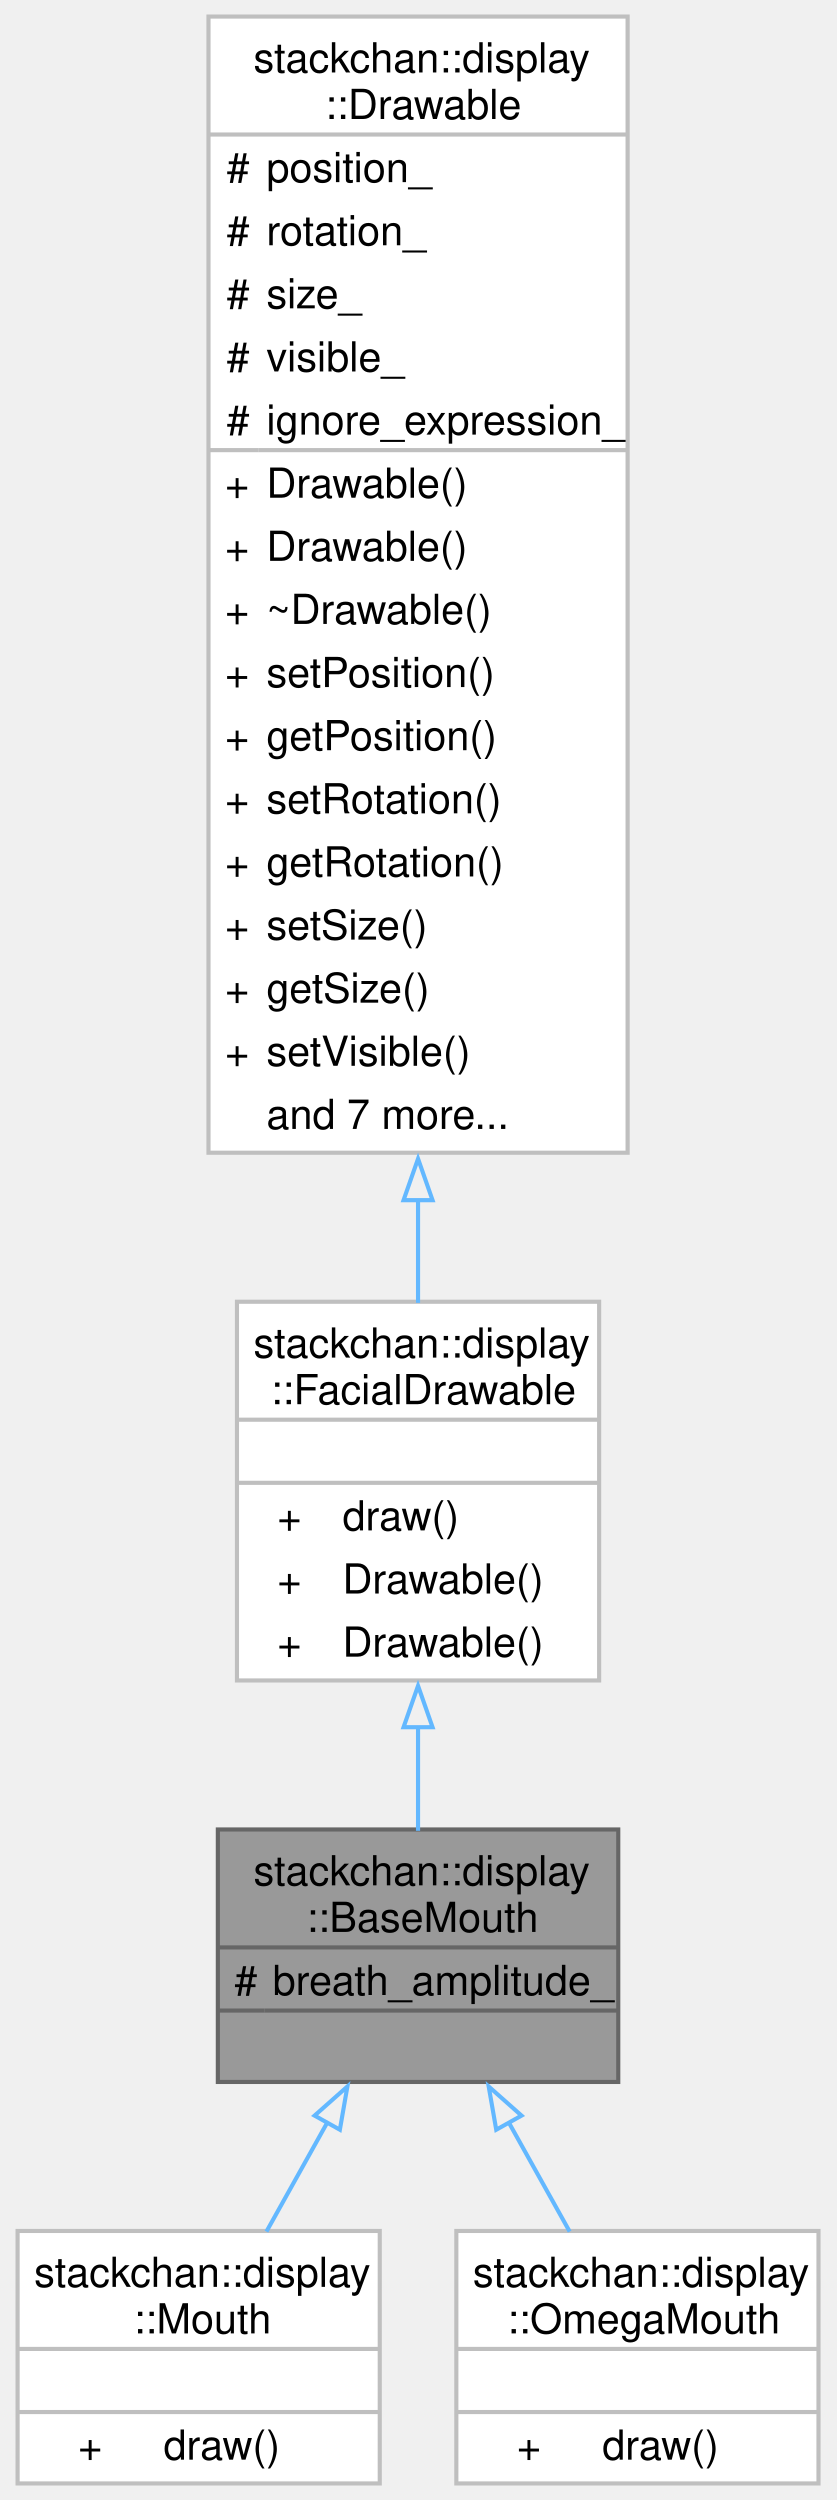
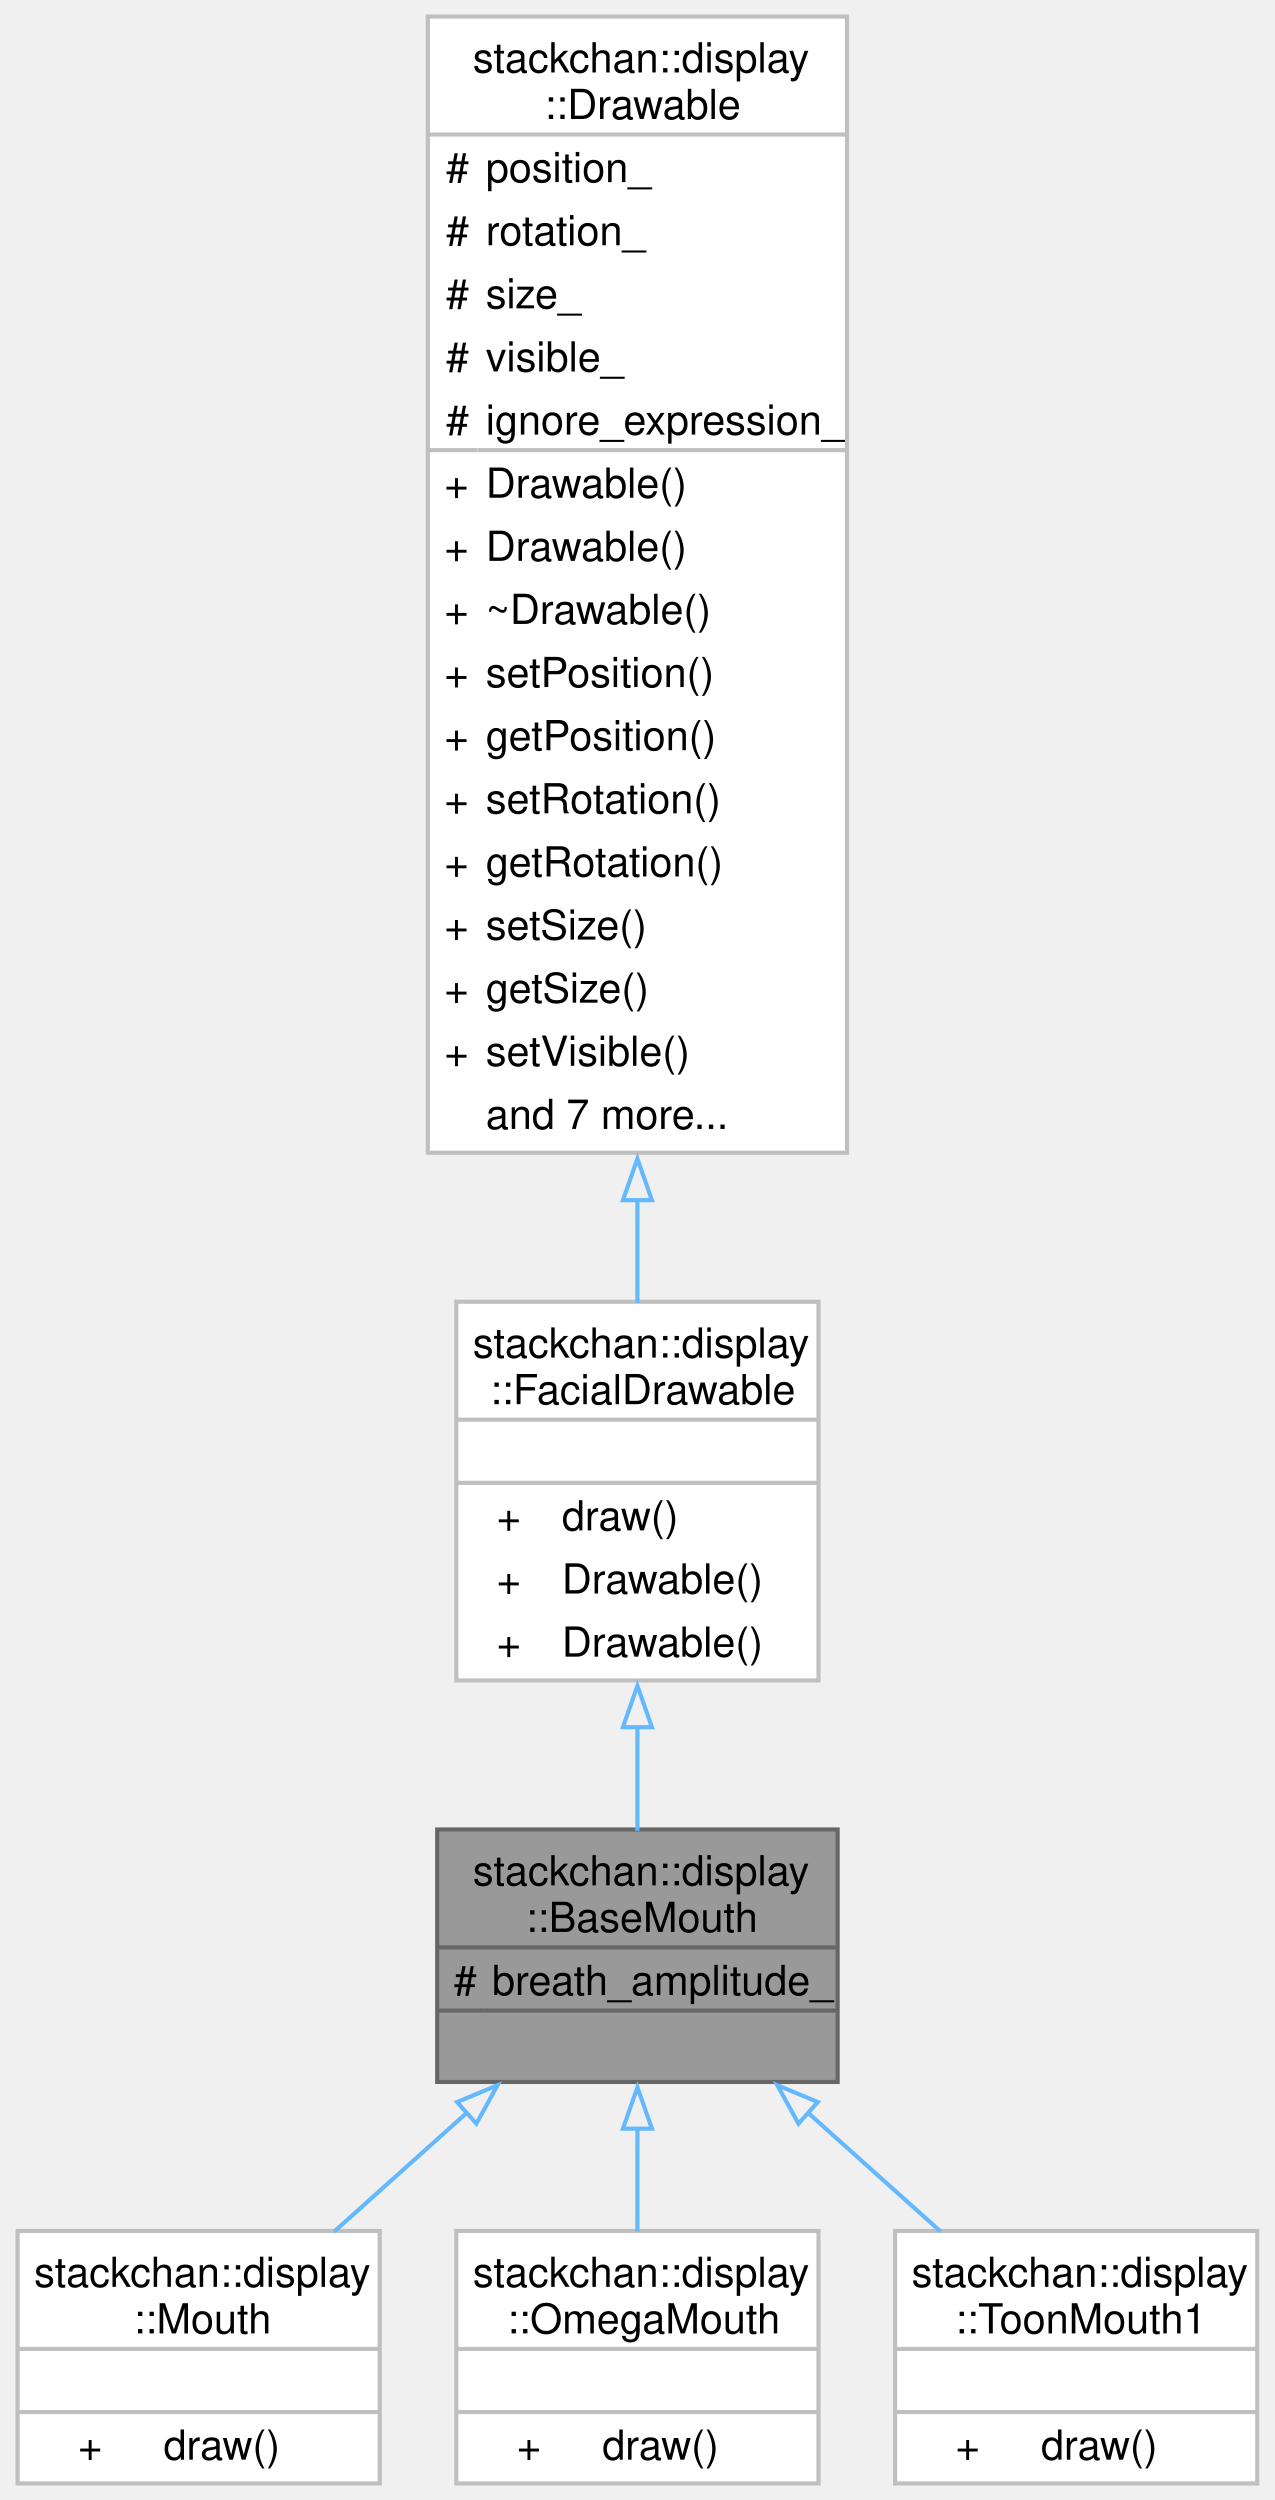
- <svg xmlns="http://www.w3.org/2000/svg" xmlns:xlink="http://www.w3.org/1999/xlink" width="202pt" height="604pt" viewBox="0.00 0.00 201.50 604.00">
+ <svg xmlns="http://www.w3.org/2000/svg" xmlns:xlink="http://www.w3.org/1999/xlink" width="308pt" height="604pt" viewBox="0.00 0.00 307.50 604.00">
  <g id="graph0" class="graph" transform="scale(1 1) rotate(0) translate(4 600)">
    <g id="Node000001" class="node">
      <g id="a_Node000001">
        <a xlink:title=" ">
-           <polygon fill="#999999" stroke="none" points="145.12,-158 48.38,-158 48.38,-97 145.12,-97 145.12,-158" />
-           <text text-anchor="start" x="57" y="-144.5" font-family="Helvetica,sans-Serif" font-size="10.00">stackchan::display</text>
-           <text text-anchor="start" x="69.75" y="-133.25" font-family="Helvetica,sans-Serif" font-size="10.00">::BaseMouth</text>
-           <text text-anchor="start" x="52.38" y="-118" font-family="Helvetica,sans-Serif" font-size="10.00">#</text>
-           <text text-anchor="start" x="61.62" y="-118" font-family="Helvetica,sans-Serif" font-size="10.00">breath_amplitude_</text>
-           <text text-anchor="start" x="95.25" y="-102.75" font-family="Helvetica,sans-Serif" font-size="10.00"> </text>
-           <polygon fill="#666666" stroke="#666666" points="48.38,-129.5 48.38,-129.5 145.12,-129.5 145.12,-129.5 48.38,-129.5" />
-           <polygon fill="#666666" stroke="#666666" points="48.38,-114.25 48.38,-114.25 59.62,-114.25 59.62,-114.25 48.38,-114.25" />
-           <polygon fill="#666666" stroke="#666666" points="59.62,-114.25 59.62,-114.25 145.12,-114.25 145.12,-114.25 59.62,-114.25" />
-           <polygon fill="none" stroke="#666666" points="48.38,-97 48.38,-158 145.12,-158 145.12,-97 48.38,-97" />
+           <polygon fill="#999999" stroke="none" points="198.12,-158 101.38,-158 101.38,-97 198.12,-97 198.12,-158" />
+           <text text-anchor="start" x="110" y="-144.5" font-family="Helvetica,sans-Serif" font-size="10.00">stackchan::display</text>
+           <text text-anchor="start" x="122.75" y="-133.25" font-family="Helvetica,sans-Serif" font-size="10.00">::BaseMouth</text>
+           <text text-anchor="start" x="105.38" y="-118" font-family="Helvetica,sans-Serif" font-size="10.00">#</text>
+           <text text-anchor="start" x="114.62" y="-118" font-family="Helvetica,sans-Serif" font-size="10.00">breath_amplitude_</text>
+           <text text-anchor="start" x="148.25" y="-102.75" font-family="Helvetica,sans-Serif" font-size="10.00"> </text>
+           <polygon fill="#666666" stroke="#666666" points="101.38,-129.5 101.38,-129.5 198.12,-129.5 198.12,-129.5 101.38,-129.5" />
+           <polygon fill="#666666" stroke="#666666" points="101.38,-114.25 101.38,-114.25 112.62,-114.25 112.62,-114.25 101.38,-114.25" />
+           <polygon fill="#666666" stroke="#666666" points="112.62,-114.25 112.62,-114.25 198.12,-114.25 198.12,-114.25 112.62,-114.25" />
+           <polygon fill="none" stroke="#666666" points="101.38,-97 101.38,-158 198.12,-158 198.12,-97 101.38,-97" />
        </a>
      </g>
    </g>
    <g id="Node000004" class="node">
      <g id="a_Node000004">
        <a xlink:href="classstackchan_1_1display_1_1_mouth.html" target="_top" xlink:title=" ">
          <polygon fill="white" stroke="none" points="87.5,-61 0,-61 0,0 87.5,0 87.5,-61" />
          <text text-anchor="start" x="4" y="-47.5" font-family="Helvetica,sans-Serif" font-size="10.00">stackchan::display</text>
          <text text-anchor="start" x="28" y="-36.25" font-family="Helvetica,sans-Serif" font-size="10.00">::Mouth</text>
          <text text-anchor="start" x="42.25" y="-21" font-family="Helvetica,sans-Serif" font-size="10.00"> </text>
          <text text-anchor="start" x="14.62" y="-5.75" font-family="Helvetica,sans-Serif" font-size="10.00">+</text>
          <text text-anchor="start" x="35.25" y="-5.75" font-family="Helvetica,sans-Serif" font-size="10.00">draw()</text>
          <polygon fill="#bfbfbf" stroke="#bfbfbf" points="0,-32.5 0,-32.5 87.5,-32.5 87.5,-32.5 0,-32.5" />
          <polygon fill="#bfbfbf" stroke="#bfbfbf" points="0,-17.25 0,-17.25 87.5,-17.25 87.5,-17.25 0,-17.25" />
          <polygon fill="none" stroke="#bfbfbf" points="0,0 0,-61 87.5,-61 87.5,0 0,0" />
        </a>
      </g>
    </g>
    <g id="edge3_Node000001_Node000004" class="edge">
      <g id="a_edge3_Node000001_Node000004">
        <a xlink:title=" ">
-           <path fill="none" stroke="#63b8ff" d="M74.95,-87.43C69.99,-78.54 64.81,-69.25 60.12,-60.85" />
-           <polygon fill="none" stroke="#63b8ff" points="71.75,-88.87 79.68,-95.9 77.86,-85.46 71.75,-88.87" />
+           <path fill="none" stroke="#63b8ff" d="M108.7,-89.71C98.03,-80.15 86.67,-69.97 76.49,-60.85" />
+           <polygon fill="none" stroke="#63b8ff" points="106.17,-92.14 115.95,-96.21 110.84,-86.93 106.17,-92.14" />
        </a>
      </g>
    </g>
    <g id="Node000005" class="node">
      <g id="a_Node000005">
        <a xlink:href="classstackchan_1_1display_1_1_omega_mouth.html" target="_top" xlink:title=" ">
          <polygon fill="white" stroke="none" points="193.5,-61 106,-61 106,0 193.5,0 193.5,-61" />
          <text text-anchor="start" x="110" y="-47.5" font-family="Helvetica,sans-Serif" font-size="10.00">stackchan::display</text>
          <text text-anchor="start" x="118.25" y="-36.25" font-family="Helvetica,sans-Serif" font-size="10.00">::OmegaMouth</text>
          <text text-anchor="start" x="148.25" y="-21" font-family="Helvetica,sans-Serif" font-size="10.00"> </text>
          <text text-anchor="start" x="120.62" y="-5.75" font-family="Helvetica,sans-Serif" font-size="10.00">+</text>
          <text text-anchor="start" x="141.25" y="-5.75" font-family="Helvetica,sans-Serif" font-size="10.00">draw()</text>
          <polygon fill="#bfbfbf" stroke="#bfbfbf" points="106,-32.5 106,-32.5 193.5,-32.5 193.5,-32.5 106,-32.5" />
          <polygon fill="#bfbfbf" stroke="#bfbfbf" points="106,-17.25 106,-17.25 193.5,-17.25 193.5,-17.25 106,-17.25" />
          <polygon fill="none" stroke="#bfbfbf" points="106,0 106,-61 193.5,-61 193.5,0 106,0" />
        </a>
      </g>
    </g>
    <g id="edge4_Node000001_Node000005" class="edge">
      <g id="a_edge4_Node000001_Node000005">
        <a xlink:title=" ">
-           <path fill="none" stroke="#63b8ff" d="M118.55,-87.43C123.51,-78.54 128.69,-69.25 133.38,-60.85" />
-           <polygon fill="none" stroke="#63b8ff" points="115.64,-85.46 113.82,-95.9 121.75,-88.87 115.64,-85.46" />
+           <path fill="none" stroke="#63b8ff" d="M149.75,-85.99C149.75,-77.54 149.75,-68.8 149.75,-60.85" />
+           <polygon fill="none" stroke="#63b8ff" points="146.25,-85.71 149.75,-95.71 153.25,-85.71 146.25,-85.71" />
+         </a>
+       </g>
+     </g>
+     <g id="Node000006" class="node">
+       <g id="a_Node000006">
+         <a xlink:href="classstackchan_1_1display_1_1_toon_mouth1.html" target="_top" xlink:title=" ">
+           <polygon fill="white" stroke="none" points="299.5,-61 212,-61 212,0 299.5,0 299.5,-61" />
+           <text text-anchor="start" x="216" y="-47.5" font-family="Helvetica,sans-Serif" font-size="10.00">stackchan::display</text>
+           <text text-anchor="start" x="226.5" y="-36.25" font-family="Helvetica,sans-Serif" font-size="10.00">::ToonMouth1</text>
+           <text text-anchor="start" x="254.25" y="-21" font-family="Helvetica,sans-Serif" font-size="10.00"> </text>
+           <text text-anchor="start" x="226.62" y="-5.75" font-family="Helvetica,sans-Serif" font-size="10.00">+</text>
+           <text text-anchor="start" x="247.25" y="-5.75" font-family="Helvetica,sans-Serif" font-size="10.00">draw()</text>
+           <polygon fill="#bfbfbf" stroke="#bfbfbf" points="212,-32.5 212,-32.5 299.5,-32.5 299.5,-32.5 212,-32.5" />
+           <polygon fill="#bfbfbf" stroke="#bfbfbf" points="212,-17.25 212,-17.25 299.5,-17.25 299.5,-17.25 212,-17.25" />
+           <polygon fill="none" stroke="#bfbfbf" points="212,0 212,-61 299.5,-61 299.5,0 212,0" />
+         </a>
+       </g>
+     </g>
+     <g id="edge5_Node000001_Node000006" class="edge">
+       <g id="a_edge5_Node000001_Node000006">
+         <a xlink:title=" ">
+           <path fill="none" stroke="#63b8ff" d="M190.8,-89.71C201.47,-80.15 212.83,-69.97 223.01,-60.85" />
+           <polygon fill="none" stroke="#63b8ff" points="188.66,-86.93 183.55,-96.21 193.33,-92.14 188.66,-86.93" />
        </a>
      </g>
    </g>
    <g id="Node000002" class="node">
      <g id="a_Node000002">
        <a xlink:href="classstackchan_1_1display_1_1_facial_drawable.html" target="_top" xlink:title=" ">
-           <polygon fill="white" stroke="none" points="140.5,-285.5 53,-285.5 53,-194 140.5,-194 140.5,-285.5" />
-           <text text-anchor="start" x="57" y="-272" font-family="Helvetica,sans-Serif" font-size="10.00">stackchan::display</text>
-           <text text-anchor="start" x="61.12" y="-260.75" font-family="Helvetica,sans-Serif" font-size="10.00">::FacialDrawable</text>
-           <text text-anchor="start" x="95.25" y="-245.5" font-family="Helvetica,sans-Serif" font-size="10.00"> </text>
-           <text text-anchor="start" x="62.75" y="-230.25" font-family="Helvetica,sans-Serif" font-size="10.00">+</text>
-           <text text-anchor="start" x="78.5" y="-230.25" font-family="Helvetica,sans-Serif" font-size="10.00">draw()</text>
-           <text text-anchor="start" x="62.75" y="-215" font-family="Helvetica,sans-Serif" font-size="10.00">+</text>
-           <text text-anchor="start" x="78.5" y="-215" font-family="Helvetica,sans-Serif" font-size="10.00">Drawable()</text>
-           <text text-anchor="start" x="62.75" y="-199.75" font-family="Helvetica,sans-Serif" font-size="10.00">+</text>
-           <text text-anchor="start" x="78.5" y="-199.75" font-family="Helvetica,sans-Serif" font-size="10.00">Drawable()</text>
-           <polygon fill="#bfbfbf" stroke="#bfbfbf" points="53,-257 53,-257 140.5,-257 140.5,-257 53,-257" />
-           <polygon fill="#bfbfbf" stroke="#bfbfbf" points="53,-241.75 53,-241.75 140.5,-241.75 140.5,-241.75 53,-241.75" />
-           <polygon fill="none" stroke="#bfbfbf" points="53,-194 53,-285.5 140.5,-285.5 140.5,-194 53,-194" />
+           <polygon fill="white" stroke="none" points="193.5,-285.5 106,-285.5 106,-194 193.5,-194 193.5,-285.5" />
+           <text text-anchor="start" x="110" y="-272" font-family="Helvetica,sans-Serif" font-size="10.00">stackchan::display</text>
+           <text text-anchor="start" x="114.12" y="-260.75" font-family="Helvetica,sans-Serif" font-size="10.00">::FacialDrawable</text>
+           <text text-anchor="start" x="148.25" y="-245.5" font-family="Helvetica,sans-Serif" font-size="10.00"> </text>
+           <text text-anchor="start" x="115.75" y="-230.25" font-family="Helvetica,sans-Serif" font-size="10.00">+</text>
+           <text text-anchor="start" x="131.5" y="-230.25" font-family="Helvetica,sans-Serif" font-size="10.00">draw()</text>
+           <text text-anchor="start" x="115.75" y="-215" font-family="Helvetica,sans-Serif" font-size="10.00">+</text>
+           <text text-anchor="start" x="131.5" y="-215" font-family="Helvetica,sans-Serif" font-size="10.00">Drawable()</text>
+           <text text-anchor="start" x="115.75" y="-199.75" font-family="Helvetica,sans-Serif" font-size="10.00">+</text>
+           <text text-anchor="start" x="131.5" y="-199.75" font-family="Helvetica,sans-Serif" font-size="10.00">Drawable()</text>
+           <polygon fill="#bfbfbf" stroke="#bfbfbf" points="106,-257 106,-257 193.5,-257 193.5,-257 106,-257" />
+           <polygon fill="#bfbfbf" stroke="#bfbfbf" points="106,-241.75 106,-241.75 193.5,-241.75 193.5,-241.75 106,-241.75" />
+           <polygon fill="none" stroke="#bfbfbf" points="106,-194 106,-285.5 193.5,-285.5 193.5,-194 106,-194" />
        </a>
      </g>
    </g>
    <g id="edge1_Node000001_Node000002" class="edge">
      <g id="a_edge1_Node000001_Node000002">
        <a xlink:title=" ">
-           <path fill="none" stroke="#63b8ff" d="M96.75,-182.84C96.75,-174.14 96.75,-165.46 96.75,-157.68" />
-           <polygon fill="none" stroke="#63b8ff" points="93.25,-182.71 96.75,-192.71 100.25,-182.71 93.25,-182.71" />
+           <path fill="none" stroke="#63b8ff" d="M149.75,-182.84C149.75,-174.14 149.75,-165.46 149.75,-157.68" />
+           <polygon fill="none" stroke="#63b8ff" points="146.25,-182.71 149.75,-192.71 153.25,-182.71 146.25,-182.71" />
        </a>
      </g>
    </g>
    <g id="Node000003" class="node">
      <g id="a_Node000003">
        <a xlink:href="classstackchan_1_1display_1_1_drawable.html" target="_top" xlink:title=" ">
-           <polygon fill="white" stroke="none" points="147.38,-596 46.12,-596 46.12,-321.5 147.38,-321.5 147.38,-596" />
-           <text text-anchor="start" x="57" y="-582.5" font-family="Helvetica,sans-Serif" font-size="10.00">stackchan::display</text>
-           <text text-anchor="start" x="74.25" y="-571.25" font-family="Helvetica,sans-Serif" font-size="10.00">::Drawable</text>
-           <text text-anchor="start" x="50.5" y="-556" font-family="Helvetica,sans-Serif" font-size="10.00">#</text>
-           <text text-anchor="start" x="60.12" y="-556" font-family="Helvetica,sans-Serif" font-size="10.00">position_</text>
-           <text text-anchor="start" x="50.5" y="-540.75" font-family="Helvetica,sans-Serif" font-size="10.00">#</text>
-           <text text-anchor="start" x="60.12" y="-540.75" font-family="Helvetica,sans-Serif" font-size="10.00">rotation_</text>
-           <text text-anchor="start" x="50.5" y="-525.5" font-family="Helvetica,sans-Serif" font-size="10.00">#</text>
-           <text text-anchor="start" x="60.12" y="-525.5" font-family="Helvetica,sans-Serif" font-size="10.00">size_</text>
-           <text text-anchor="start" x="50.5" y="-510.25" font-family="Helvetica,sans-Serif" font-size="10.00">#</text>
-           <text text-anchor="start" x="60.12" y="-510.25" font-family="Helvetica,sans-Serif" font-size="10.00">visible_</text>
-           <text text-anchor="start" x="50.5" y="-495" font-family="Helvetica,sans-Serif" font-size="10.00">#</text>
-           <text text-anchor="start" x="60.12" y="-495" font-family="Helvetica,sans-Serif" font-size="10.00">ignore_expression_</text>
-           <text text-anchor="start" x="50.12" y="-479.75" font-family="Helvetica,sans-Serif" font-size="10.00">+</text>
-           <text text-anchor="start" x="60.12" y="-479.75" font-family="Helvetica,sans-Serif" font-size="10.00">Drawable()</text>
-           <text text-anchor="start" x="50.12" y="-464.5" font-family="Helvetica,sans-Serif" font-size="10.00">+</text>
-           <text text-anchor="start" x="60.12" y="-464.5" font-family="Helvetica,sans-Serif" font-size="10.00">Drawable()</text>
-           <text text-anchor="start" x="50.12" y="-449.25" font-family="Helvetica,sans-Serif" font-size="10.00">+</text>
-           <text text-anchor="start" x="60.12" y="-449.25" font-family="Helvetica,sans-Serif" font-size="10.00">~Drawable()</text>
-           <text text-anchor="start" x="50.12" y="-434" font-family="Helvetica,sans-Serif" font-size="10.00">+</text>
-           <text text-anchor="start" x="60.12" y="-434" font-family="Helvetica,sans-Serif" font-size="10.00">setPosition()</text>
-           <text text-anchor="start" x="50.12" y="-418.75" font-family="Helvetica,sans-Serif" font-size="10.00">+</text>
-           <text text-anchor="start" x="60.12" y="-418.75" font-family="Helvetica,sans-Serif" font-size="10.00">getPosition()</text>
-           <text text-anchor="start" x="50.12" y="-403.5" font-family="Helvetica,sans-Serif" font-size="10.00">+</text>
-           <text text-anchor="start" x="60.12" y="-403.5" font-family="Helvetica,sans-Serif" font-size="10.00">setRotation()</text>
-           <text text-anchor="start" x="50.12" y="-388.25" font-family="Helvetica,sans-Serif" font-size="10.00">+</text>
-           <text text-anchor="start" x="60.12" y="-388.25" font-family="Helvetica,sans-Serif" font-size="10.00">getRotation()</text>
-           <text text-anchor="start" x="50.12" y="-373" font-family="Helvetica,sans-Serif" font-size="10.00">+</text>
-           <text text-anchor="start" x="60.12" y="-373" font-family="Helvetica,sans-Serif" font-size="10.00">setSize()</text>
-           <text text-anchor="start" x="50.12" y="-357.75" font-family="Helvetica,sans-Serif" font-size="10.00">+</text>
-           <text text-anchor="start" x="60.12" y="-357.75" font-family="Helvetica,sans-Serif" font-size="10.00">getSize()</text>
-           <text text-anchor="start" x="50.12" y="-342.5" font-family="Helvetica,sans-Serif" font-size="10.00">+</text>
-           <text text-anchor="start" x="60.12" y="-342.5" font-family="Helvetica,sans-Serif" font-size="10.00">setVisible()</text>
-           <text text-anchor="start" x="60.12" y="-327.25" font-family="Helvetica,sans-Serif" font-size="10.00">and 7 more...</text>
-           <polygon fill="#bfbfbf" stroke="#bfbfbf" points="46.12,-567.5 46.12,-567.5 147.38,-567.5 147.38,-567.5 46.12,-567.5" />
-           <polygon fill="#bfbfbf" stroke="#bfbfbf" points="46.12,-491.25 46.12,-491.25 58.12,-491.25 58.12,-491.25 46.12,-491.25" />
-           <polygon fill="#bfbfbf" stroke="#bfbfbf" points="58.12,-491.25 58.12,-491.25 147.38,-491.25 147.38,-491.25 58.12,-491.25" />
-           <polygon fill="none" stroke="#bfbfbf" points="46.12,-321.5 46.12,-596 147.38,-596 147.38,-321.5 46.12,-321.5" />
+           <polygon fill="white" stroke="none" points="200.38,-596 99.12,-596 99.12,-321.5 200.38,-321.5 200.38,-596" />
+           <text text-anchor="start" x="110" y="-582.5" font-family="Helvetica,sans-Serif" font-size="10.00">stackchan::display</text>
+           <text text-anchor="start" x="127.25" y="-571.25" font-family="Helvetica,sans-Serif" font-size="10.00">::Drawable</text>
+           <text text-anchor="start" x="103.5" y="-556" font-family="Helvetica,sans-Serif" font-size="10.00">#</text>
+           <text text-anchor="start" x="113.12" y="-556" font-family="Helvetica,sans-Serif" font-size="10.00">position_</text>
+           <text text-anchor="start" x="103.5" y="-540.75" font-family="Helvetica,sans-Serif" font-size="10.00">#</text>
+           <text text-anchor="start" x="113.12" y="-540.75" font-family="Helvetica,sans-Serif" font-size="10.00">rotation_</text>
+           <text text-anchor="start" x="103.5" y="-525.5" font-family="Helvetica,sans-Serif" font-size="10.00">#</text>
+           <text text-anchor="start" x="113.12" y="-525.5" font-family="Helvetica,sans-Serif" font-size="10.00">size_</text>
+           <text text-anchor="start" x="103.5" y="-510.25" font-family="Helvetica,sans-Serif" font-size="10.00">#</text>
+           <text text-anchor="start" x="113.12" y="-510.25" font-family="Helvetica,sans-Serif" font-size="10.00">visible_</text>
+           <text text-anchor="start" x="103.5" y="-495" font-family="Helvetica,sans-Serif" font-size="10.00">#</text>
+           <text text-anchor="start" x="113.12" y="-495" font-family="Helvetica,sans-Serif" font-size="10.00">ignore_expression_</text>
+           <text text-anchor="start" x="103.12" y="-479.75" font-family="Helvetica,sans-Serif" font-size="10.00">+</text>
+           <text text-anchor="start" x="113.12" y="-479.75" font-family="Helvetica,sans-Serif" font-size="10.00">Drawable()</text>
+           <text text-anchor="start" x="103.12" y="-464.5" font-family="Helvetica,sans-Serif" font-size="10.00">+</text>
+           <text text-anchor="start" x="113.12" y="-464.5" font-family="Helvetica,sans-Serif" font-size="10.00">Drawable()</text>
+           <text text-anchor="start" x="103.12" y="-449.25" font-family="Helvetica,sans-Serif" font-size="10.00">+</text>
+           <text text-anchor="start" x="113.12" y="-449.25" font-family="Helvetica,sans-Serif" font-size="10.00">~Drawable()</text>
+           <text text-anchor="start" x="103.12" y="-434" font-family="Helvetica,sans-Serif" font-size="10.00">+</text>
+           <text text-anchor="start" x="113.12" y="-434" font-family="Helvetica,sans-Serif" font-size="10.00">setPosition()</text>
+           <text text-anchor="start" x="103.12" y="-418.75" font-family="Helvetica,sans-Serif" font-size="10.00">+</text>
+           <text text-anchor="start" x="113.12" y="-418.75" font-family="Helvetica,sans-Serif" font-size="10.00">getPosition()</text>
+           <text text-anchor="start" x="103.12" y="-403.5" font-family="Helvetica,sans-Serif" font-size="10.00">+</text>
+           <text text-anchor="start" x="113.12" y="-403.5" font-family="Helvetica,sans-Serif" font-size="10.00">setRotation()</text>
+           <text text-anchor="start" x="103.12" y="-388.25" font-family="Helvetica,sans-Serif" font-size="10.00">+</text>
+           <text text-anchor="start" x="113.12" y="-388.25" font-family="Helvetica,sans-Serif" font-size="10.00">getRotation()</text>
+           <text text-anchor="start" x="103.12" y="-373" font-family="Helvetica,sans-Serif" font-size="10.00">+</text>
+           <text text-anchor="start" x="113.12" y="-373" font-family="Helvetica,sans-Serif" font-size="10.00">setSize()</text>
+           <text text-anchor="start" x="103.12" y="-357.75" font-family="Helvetica,sans-Serif" font-size="10.00">+</text>
+           <text text-anchor="start" x="113.12" y="-357.75" font-family="Helvetica,sans-Serif" font-size="10.00">getSize()</text>
+           <text text-anchor="start" x="103.12" y="-342.5" font-family="Helvetica,sans-Serif" font-size="10.00">+</text>
+           <text text-anchor="start" x="113.12" y="-342.5" font-family="Helvetica,sans-Serif" font-size="10.00">setVisible()</text>
+           <text text-anchor="start" x="113.12" y="-327.25" font-family="Helvetica,sans-Serif" font-size="10.00">and 7 more...</text>
+           <polygon fill="#bfbfbf" stroke="#bfbfbf" points="99.12,-567.5 99.12,-567.5 200.38,-567.5 200.38,-567.5 99.12,-567.5" />
+           <polygon fill="#bfbfbf" stroke="#bfbfbf" points="99.12,-491.25 99.12,-491.25 111.12,-491.25 111.12,-491.25 99.12,-491.25" />
+           <polygon fill="#bfbfbf" stroke="#bfbfbf" points="111.12,-491.25 111.12,-491.25 200.38,-491.25 200.38,-491.25 111.12,-491.25" />
+           <polygon fill="none" stroke="#bfbfbf" points="99.12,-321.5 99.12,-596 200.38,-596 200.38,-321.5 99.12,-321.5" />
        </a>
      </g>
    </g>
    <g id="edge2_Node000002_Node000003" class="edge">
      <g id="a_edge2_Node000002_Node000003">
        <a xlink:title=" ">
-           <path fill="none" stroke="#63b8ff" d="M96.75,-310.2C96.75,-301.38 96.75,-292.96 96.75,-285.22" />
-           <polygon fill="none" stroke="#63b8ff" points="93.25,-310.04 96.75,-320.04 100.25,-310.04 93.25,-310.04" />
+           <path fill="none" stroke="#63b8ff" d="M149.75,-310.2C149.75,-301.38 149.75,-292.96 149.75,-285.22" />
+           <polygon fill="none" stroke="#63b8ff" points="146.25,-310.04 149.75,-320.04 153.25,-310.04 146.25,-310.04" />
        </a>
      </g>
    </g>
  </g>
</svg>
